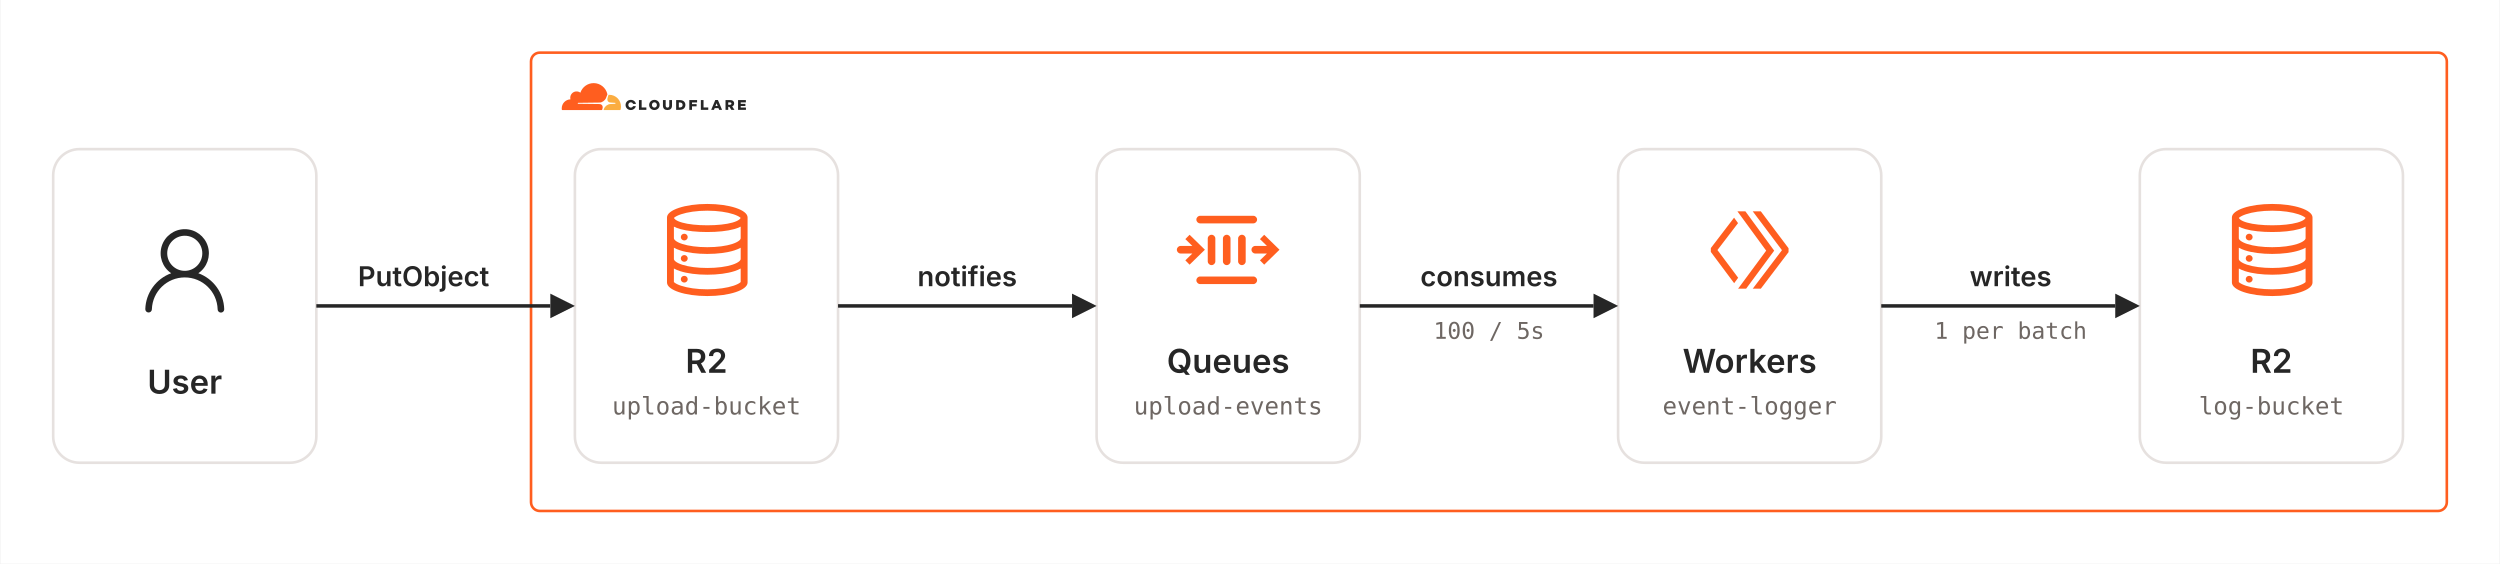
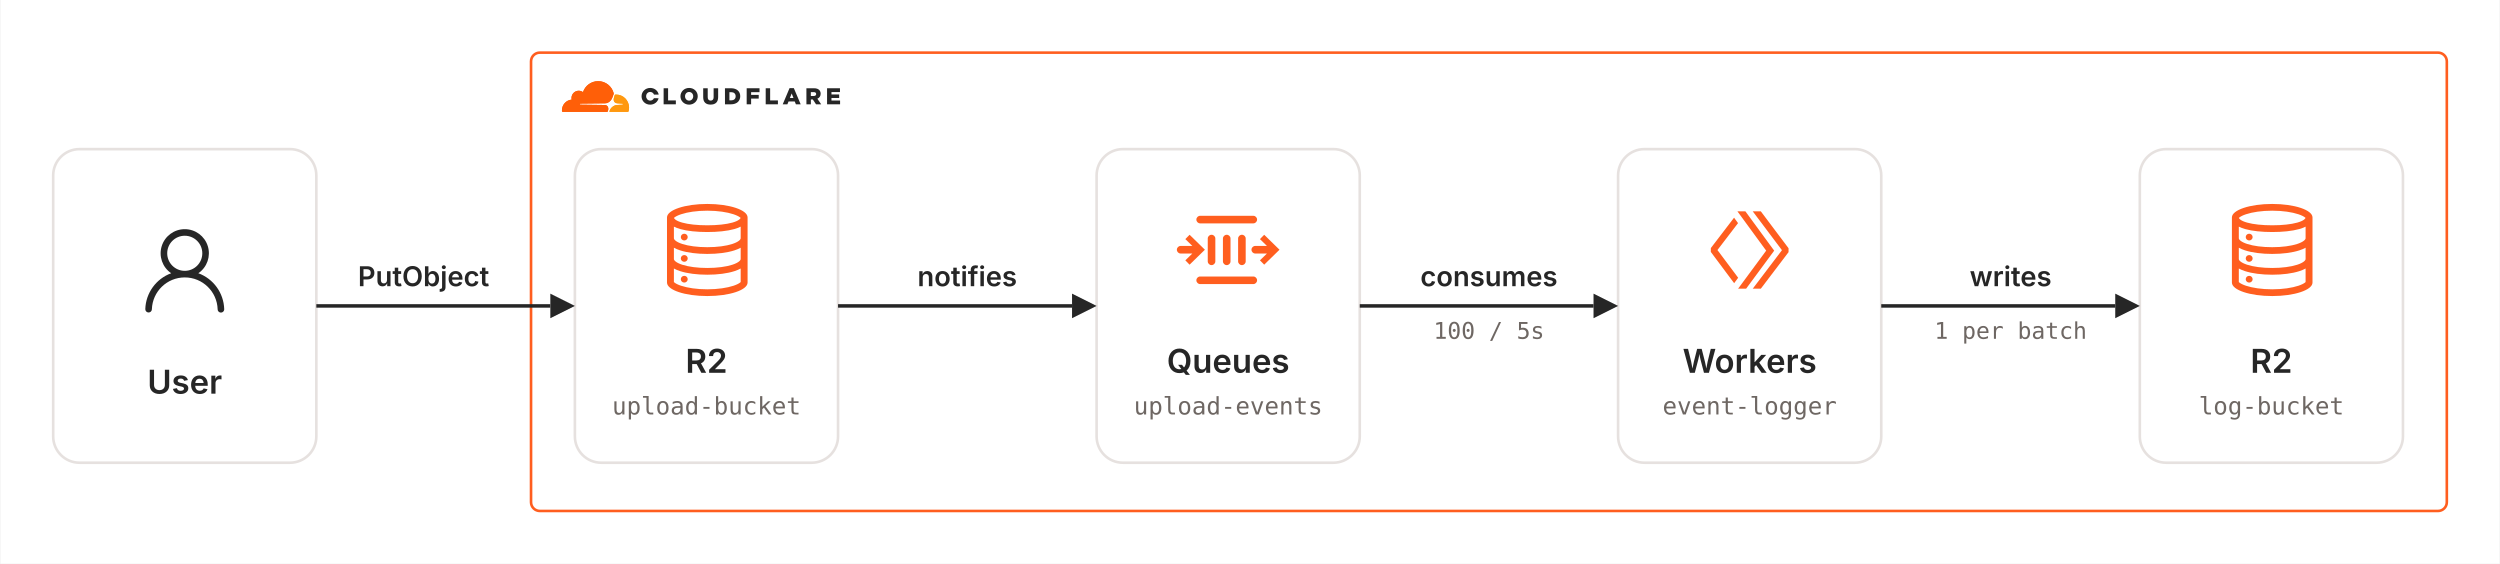
<svg xmlns="http://www.w3.org/2000/svg" width="1140" height="257" viewBox="16.0 -4.0 1139.5 257.0" style="background:#FFFFFF" role="img">
  <defs>
    <marker id="ar-76a83a" viewBox="0 0 10 10" refX="0" refY="5" markerWidth="7" markerHeight="7" orient="auto-start-reverse">
      <path d="M0 0 10 5 0 10z" fill="#262626" />
    </marker>
    <marker id="ok-76a83a" viewBox="0 0 10 10" refX="0" refY="5" markerWidth="7" markerHeight="7" orient="auto-start-reverse">
      <path d="M0 0 10 5 0 10z" fill="#1A7F52" />
    </marker>
  </defs>
  <rect x="16.0" y="-4.0" width="1139.5" height="257.0" fill="#FFFFFF" />
  <rect x="257.9" y="20.0" width="873.6" height="209.0" rx="4" fill="none" stroke="#FF5E1F" stroke-width="1.2" />
-   <g transform="translate(271.9,33.9) scale(0.36221) translate(-0.09,-3.013)">
-     <g clip-path="url(#cf-a)">
-       <path d="m51.027 36.435.378-1.33c.459-1.573.288-3.038-.477-4.105-.702-.986-1.872-1.564-3.294-1.637l-26.907-.343a.526.526 0 0 1-.423-.226.544.544 0 0 1-.054-.489c.09-.262.35-.47.62-.479l27.151-.343c3.222-.145 6.705-2.776 7.929-5.977l1.547-4.07a.895.895 0 0 0 .063-.343c0-.064-.009-.127-.018-.19-1.745-7.948-8.81-13.89-17.242-13.89-7.775 0-14.38 5.046-16.747 12.054a7.947 7.947 0 0 0-5.589-1.555c-3.734.37-6.731 3.39-7.1 7.143a7.996 7.996 0 0 0 .207 2.795C4.978 23.63.09 28.649.09 34.807c0 .56.046 1.103.118 1.646a.525.525 0 0 0 .522.452l49.666.009h.018a.663.663 0 0 0 .612-.48Z" fill="#FF5E1F" />
-       <path d="M59.99 17.736c-.251 0-.495.01-.746.018a.248.248 0 0 0-.117.027.433.433 0 0 0-.27.29l-1.062 3.671c-.46 1.573-.288 3.038.477 4.105.702.986 1.872 1.565 3.293 1.637l5.733.344c.17.009.315.09.405.226a.546.546 0 0 1 .063.488c-.09.262-.351.47-.621.48l-5.958.343c-3.23.154-6.722 2.776-7.946 5.977l-.432 1.13a.32.32 0 0 0 .28.434h20.527a.56.56 0 0 0 .53-.398c.36-1.275.55-2.613.55-4.005 0-8.148-6.588-14.767-14.706-14.767Z" fill="#FBAD41" />
-       <path d="M97.309 24.363h3.392v9.323h5.94v2.984h-9.332V24.363ZM110.16 30.55v-.037c0-3.535 2.835-6.402 6.614-6.402 3.781 0 6.579 2.83 6.579 6.366v.036c0 3.536-2.834 6.402-6.614 6.402s-6.579-2.83-6.579-6.365Zm9.728 0v-.037c0-1.772-1.277-3.327-3.149-3.327-1.854 0-3.096 1.51-3.096 3.291v.036c0 1.773 1.278 3.328 3.131 3.328 1.873 0 3.114-1.51 3.114-3.291ZM127.51 31.272v-6.909h3.446v6.845c0 1.773.891 2.623 2.259 2.623 1.367 0 2.259-.805 2.259-2.532v-6.927h3.446V31.2c0 3.979-2.258 5.715-5.741 5.715-3.483-.018-5.669-1.79-5.669-5.642ZM144.123 24.363h4.724c4.375 0 6.912 2.532 6.912 6.086v.036c0 3.554-2.574 6.194-6.984 6.194h-4.652V24.363Zm4.779 9.287c2.033 0 3.375-1.121 3.375-3.11v-.037c0-1.971-1.35-3.11-3.375-3.11h-1.386v6.257h1.386ZM160.689 24.363h9.81v2.984h-6.407v2.098h5.795v2.83h-5.795v4.395h-3.403V24.363ZM175.225 24.363h3.392v9.323h5.931v2.984h-9.323V24.363ZM193.429 24.273h3.276l5.219 12.398h-3.645l-.891-2.198h-4.724l-.873 2.198h-3.572l5.21-12.398Zm2.97 7.542-1.368-3.5-1.386 3.5h2.754ZM206.289 24.363h5.796c1.871 0 3.168.498 3.987 1.338.719.706 1.088 1.655 1.088 2.867v.036c0 1.881-.999 3.129-2.519 3.78l2.924 4.295h-3.923l-2.467-3.725h-1.493v3.725h-3.393V24.363Zm5.633 5.905c1.152 0 1.819-.56 1.819-1.456v-.036c0-.968-.703-1.456-1.836-1.456h-2.223v2.957h2.24v-.009ZM222.057 24.363h9.853v2.903h-6.488v1.863h5.876v2.685h-5.876v1.953H232v2.903h-9.943V24.363ZM89.875 31.996c-.477 1.076-1.476 1.845-2.808 1.845-1.853 0-3.131-1.546-3.131-3.328v-.036c0-1.772 1.242-3.291 3.095-3.291 1.395 0 2.466.868 2.916 2.043h3.582c-.576-2.93-3.132-5.118-6.462-5.118-3.78 0-6.614 2.867-6.614 6.402v.037c0 3.535 2.799 6.366 6.578 6.366 3.231 0 5.76-2.107 6.426-4.929h-3.582v.01Z" fill="#262626" />
+   <g transform="translate(271.9,33.0) scale(0.4667)" fill="#FF5E1F">
+     <g clip-path="url(#8f4f27-cf-logo-clip0_746_2)">
+       <path fill="#ff9910" d="M53.12 13.125c6.997 0 12.668 5.708 12.668 12.75 0 1.255-.18 2.468-.516 3.614a.72.72 0 0 1-.694.511H46.953a.375.375 0 0 1-.348-.51l.337-.882c1.076-2.833 4.146-5.154 6.987-5.29l5.384-.277a.543.543 0 0 0 .514-.544.543.543 0 0 0-.51-.544l-5.056-.299c-2.718-.14-4.046-2.56-3.315-5.081l.842-2.902a.72.72 0 0 1 .646-.527q.34-.02.686-.019" />
+       <path fill="#ff5f08" d="M35.609 0c7.295 0 13.424 5.025 15.157 11.824.073.285.05.586-.054.862l-1.388 3.677c-1.076 2.833-3.842 5.29-6.97 5.29l-24.105.278a.533.533 0 0 0-.525.535c0 .293.234.531.524.535l23.765.316c2.724 0 4.046 2.56 3.316 5.081l-.307 1.061a.75.75 0 0 1-.716.541H.964a.71.71 0 0 1-.718-.646 11 11 0 0 1-.034-.854c0-5.476 4.166-9.973 9.482-10.456a7.2 7.2 0 0 1-.167-1.544c0-3.935 3.17-7.125 7.08-7.125 1.555 0 2.994.506 4.162 1.362C22.849 4.497 28.707 0 35.609 0" />
+       <path fill="#ff9910" d="M53.12 13.125c6.997 0 12.668 5.708 12.668 12.75 0 1.255-.18 2.468-.516 3.614a.72.72 0 0 1-.694.511H46.953a.375.375 0 0 1-.348-.51l.337-.882c1.076-2.833 4.146-5.154 6.987-5.29l5.384-.277a.543.543 0 0 0 .514-.544.543.543 0 0 0-.51-.544l-5.056-.299c-2.718-.14-4.046-2.56-3.315-5.081l.842-2.902a.72.72 0 0 1 .646-.527q.34-.02.686-.019" />
+       <path fill="#ff5f08" d="M35.609 0c7.295 0 13.424 5.025 15.157 11.824.073.285.05.586-.054.862l-1.388 3.677c-1.076 2.833-3.842 5.29-6.97 5.29l-24.105.278a.533.533 0 0 0-.525.535c0 .293.234.531.524.535l23.765.316c2.724 0 4.046 2.56 3.316 5.081l-.307 1.061a.75.75 0 0 1-.716.541H.964a.71.71 0 0 1-.718-.646 11 11 0 0 1-.034-.854c0-5.476 4.166-9.973 9.482-10.456a7.2 7.2 0 0 1-.167-1.544c0-3.935 3.17-7.125 7.08-7.125 1.555 0 2.994.506 4.162 1.362C22.849 4.497 28.707 0 35.609 0" />
    </g>
    <defs>
-       <clipPath id="cf-a">
-         <path d="M.092 2H232v35.929H.092z" fill="none" />
+       <clipPath id="8f4f27-cf-logo-clip0_746_2">
+         <path fill="#fff" d="M0 0h66v30H0z" />
      </clipPath>
    </defs>
+   </g>
+   <g transform="translate(308.3,36.1) scale(0.1305)" fill="#262626">
+     <path d="M77.102 1.1H92.701V43.6H119.802V57.2H77.102V1.1Z" fill="#262626" />
+     <path d="M135.898 29.3V29.2C135.898 13.1 148.898 0 166.198 0C183.498 0 196.298 12.9 196.298 29V29.2C196.298 45.3 183.298 58.4 165.998 58.4C148.798 58.3 135.898 45.4 135.898 29.3ZM180.498 29.3V29.2C180.498 21.1 174.698 14.1 166.098 14.1C157.598 14.1 151.898 21 151.898 29.1V29.3C151.898 37.4 157.698 44.4 166.198 44.4C174.798 44.3 180.498 37.4 180.498 29.3Z" fill="#262626" />
+     <path d="M215.398 32.6V1.1H231.198V32.3C231.198 40.4 235.298 44.2 241.498 44.2C247.698 44.2 251.798 40.5 251.798 32.7V1.1H267.598V32.2C267.598 50.3 257.298 58.2 241.298 58.2C225.398 58.3 215.398 50.2 215.398 32.6Z" fill="#262626" />
+     <path d="M291.398 1.1H313.098C333.098 1.1 344.798 12.6 344.798 28.8V29C344.798 45.2 332.998 57.2 312.798 57.2H291.498L291.398 1.1ZM313.298 43.4C322.598 43.4 328.798 38.3 328.798 29.2V29C328.798 20 322.598 14.8 313.298 14.8H306.998V43.3L313.298 43.4Z" fill="#262626" />
+     <path d="M367.297 1.1H412.197V14.8H382.797V24.3H409.397V37.2H382.797V57.2H367.297V1.1Z" fill="#262626" />
+     <path d="M433.797 1.1H449.297V43.6H476.497V57.2H433.797V1.1Z" fill="#262626" />
+     <path d="M517.097 0.699H532.097L555.997 57.199H539.297L535.197 47.199H513.597L509.597 57.199H493.297L517.097 0.699ZM530.797 35.099L524.597 19.199L518.297 35.099H530.797Z" fill="#262626" />
+     <path d="M576 1.1H602.5C611.1 1.1 617 3.3 620.8 7.2C624.1 10.4 625.8 14.7 625.8 20.3V20.5C625.8 29.1 621.2 34.8 614.3 37.7L627.7 57.3H609.7L598.4 40.3H591.6V57.3H576.1L576 1.1ZM601.8 28.1C607.1 28.1 610.1 25.5 610.1 21.5V21.2C610.1 16.8 606.9 14.6 601.7 14.6H591.5V28.1H601.8Z" fill="#262626" />
+     <path d="M648.203 1.1H693.303V14.4H663.603V22.8H690.503V35.1H663.603V44H693.703V57.2H648.203V1.1Z" fill="#262626" />
+     <path d="M43.1 35.9C40.9 40.8 36.3 44.3 30.3 44.3C21.8 44.3 16 37.2 16 29.2V29C16 20.9 21.7 14 30.2 14C36.6 14 41.5 17.9 43.5 23.3H59.9C57.3 9.9 45.5 0 30.3 0C13 0 0 13.1 0 29.2V29.4C0 45.5 12.8 58.4 30.1 58.4C44.9 58.4 56.5 48.8 59.5 36L43.1 35.9Z" fill="#262626" />
  </g>
  <rect x="40.0" y="64.0" width="120.0" height="143.0" rx="12" fill="#FFFFFF" stroke="#E6E1DF" stroke-width="1.2" />
  <g transform="translate(76.0,95.5) scale(2)" fill="#262626">
    <path d="M12 2.5a5.5 5.5 0 0 1 3.096 10.047 9.005 9.005 0 0 1 5.9 8.181.75.75 0 1 1-1.499.044 7.5 7.5 0 0 0-14.993 0 .75.75 0 0 1-1.5-.045 9.005 9.005 0 0 1 5.9-8.18A5.5 5.5 0 0 1 12 2.5ZM8 8a4 4 0 1 0 8 0 4 4 0 0 0-8 0Z" />
  </g>
  <text x="100.0" y="175.5" font-family="'Inter Variable', 'Inter', system-ui, -apple-system, 'Segoe UI', Roboto, sans-serif" font-size="15" fill="#262626" font-weight="600" text-anchor="middle">User</text>
  <rect x="277.9" y="64.0" width="120.0" height="143.0" rx="12" fill="#FFFFFF" stroke="#E6E1DF" stroke-width="1.2" />
  <g transform="translate(313.9,86.0) scale(1.2)" fill="#FF5E1F">
    <path fill-rule="evenodd" d="M30.289 6.423c-2.43-.813-5.958-1.362-9.977-1.362-4.018 0-7.545.549-9.976 1.362-1.228.41-2.033.842-2.48 1.195q-.14.111-.204.18c.052.171.196.395.562.67.524.394 1.372.783 2.563 1.119 2.368.666 5.731 1.023 9.536 1.023s7.167-.357 9.535-1.023c1.191-.336 2.04-.725 2.563-1.119.366-.275.51-.499.562-.67a2 2 0 0 0-.204-.18c-.447-.353-1.252-.784-2.48-1.195m-20.24 5.624c-.885-.25-1.71-.552-2.424-.922v4.393c0 .196.097.514.625.941.535.433 1.391.869 2.576 1.252 2.36.764 5.71 1.222 9.486 1.222 3.778 0 7.128-.458 9.487-1.222 1.185-.383 2.041-.82 2.576-1.252.528-.427.625-.745.625-.94v-4.394c-.715.37-1.539.673-2.424.922-2.7.76-6.336 1.124-10.264 1.124s-7.564-.364-10.263-1.124m25.576 3.471V7.622c0-2.829-6.856-5.122-15.313-5.122C11.857 2.5 5 4.793 5 7.622v24.756c0 2.829 6.856 5.122 15.313 5.122 8.456 0 15.312-2.293 15.312-5.122zM33 19.134c-.7.393-1.505.726-2.375 1.008-2.708.877-6.358 1.352-10.313 1.352-3.954 0-7.604-.475-10.312-1.352-.87-.282-1.676-.615-2.375-1.008v4.28c0 .196.097.514.625.942.535.432 1.391.868 2.576 1.252 2.36.763 5.71 1.221 9.486 1.221 3.778 0 7.128-.458 9.487-1.221 1.185-.384 2.041-.82 2.576-1.252.528-.428.625-.746.625-.941v-4.28Zm-23 8.904c-.87-.281-1.676-.615-2.375-1.007v5.143c.044.048.116.117.231.208.447.353 1.252.785 2.48 1.195 2.43.813 5.958 1.362 9.976 1.362s7.546-.549 9.977-1.362c1.228-.41 2.033-.842 2.48-1.195a2 2 0 0 0 .231-.208v-5.143c-.7.392-1.505.726-2.375 1.007-2.708.877-6.358 1.352-10.313 1.352-3.954 0-7.604-.475-10.312-1.352m23.06 4.06-.01.016zm-25.495 0 .01.016zm3.997-15.726c.725 0 1.313-.573 1.313-1.28s-.588-1.281-1.313-1.281c-.724 0-1.312.573-1.312 1.28s.588 1.281 1.313 1.281Zm1.313 6.83c0 .706-.588 1.28-1.313 1.28-.724 0-1.312-.574-1.312-1.28 0-.708.588-1.281 1.313-1.281.724 0 1.312.573 1.312 1.28Zm-1.313 9.176c.725 0 1.313-.573 1.313-1.28s-.588-1.28-1.313-1.28c-.724 0-1.312.572-1.312 1.28 0 .707.588 1.28 1.313 1.28Z" clip-rule="evenodd" />
  </g>
  <text x="337.9" y="166.0" font-family="'Inter Variable', 'Inter', system-ui, -apple-system, 'Segoe UI', Roboto, sans-serif" font-size="15" fill="#262626" font-weight="600" text-anchor="middle">R2</text>
  <text x="337.9" y="185.0" font-family="'JetBrains Mono Variable', 'JetBrains Mono', ui-monospace, 'Cascadia Code', 'Source Code Pro', Menlo, Consolas, monospace" font-size="11" fill="#6E6763" font-weight="400" text-anchor="middle">upload-bucket</text>
  <rect x="515.8" y="64.0" width="120.0" height="143.0" rx="12" fill="#FFFFFF" stroke="#E6E1DF" stroke-width="1.2" />
  <g transform="translate(551.8,86.0) scale(1.2)" fill="#FF5E1F">
    <path d="M11.154 19.894 5.33 14.21l-1.612 1.65 2.656 2.594H1.942a1.442 1.442 0 1 0 0 2.884h4.433L3.72 23.927l1.61 1.653 5.823-5.685Zm28.352 0-5.823-5.685-1.612 1.65 2.656 2.594h-4.433a1.442 1.442 0 1 0 0 2.884h4.433l-2.655 2.591 1.611 1.651z" />
    <rect width="23.07" height="2.884" x="7.911" y="7" rx="1.442" />
    <rect width="23.07" height="2.884" x="7.911" y="30.07" rx="1.442" />
    <path d="M13.679 14.21c.796 0 1.442.645 1.442 1.441v8.651a1.442 1.442 0 1 1-2.884 0v-8.65c0-.797.646-1.443 1.442-1.443Zm5.767 0c.797 0 1.442.645 1.442 1.441v8.651a1.442 1.442 0 1 1-2.884 0v-8.65c0-.797.646-1.443 1.442-1.443Zm5.768 0c.796 0 1.442.645 1.442 1.441v8.651a1.442 1.442 0 1 1-2.884 0v-8.65c0-.797.645-1.443 1.442-1.443Z" />
  </g>
  <text x="575.8" y="166.0" font-family="'Inter Variable', 'Inter', system-ui, -apple-system, 'Segoe UI', Roboto, sans-serif" font-size="15" fill="#262626" font-weight="600" text-anchor="middle">Queues</text>
  <text x="575.8" y="185.0" font-family="'JetBrains Mono Variable', 'JetBrains Mono', ui-monospace, 'Cascadia Code', 'Source Code Pro', Menlo, Consolas, monospace" font-size="11" fill="#6E6763" font-weight="400" text-anchor="middle">upload-events</text>
  <rect x="753.6" y="64.0" width="120.0" height="143.0" rx="12" fill="#FFFFFF" stroke="#E6E1DF" stroke-width="1.2" />
  <g transform="translate(790.1,86.0) scale(0.9796)" fill="#FF5E1F">
    <path d="m18.63 37.418-9.645-12.9 9.592-12.533-1.852-2.527L5.917 23.595l-.015 1.808 10.86 14.542z" />
    <path d="M21.997 6.503h-3.712l13.387 18.3-13.072 17.7h3.735L35.4 24.81z" />
    <path d="M29.175 6.503h-3.758l13.598 18.082-13.598 17.918h3.765l12.908-17.01v-1.808z" />
  </g>
  <text x="813.6" y="166.0" font-family="'Inter Variable', 'Inter', system-ui, -apple-system, 'Segoe UI', Roboto, sans-serif" font-size="15" fill="#262626" font-weight="600" text-anchor="middle">Workers</text>
  <text x="813.6" y="185.0" font-family="'JetBrains Mono Variable', 'JetBrains Mono', ui-monospace, 'Cascadia Code', 'Source Code Pro', Menlo, Consolas, monospace" font-size="11" fill="#6E6763" font-weight="400" text-anchor="middle">event-logger</text>
  <rect x="991.5" y="64.0" width="120.0" height="143.0" rx="12" fill="#FFFFFF" stroke="#E6E1DF" stroke-width="1.2" />
  <g transform="translate(1027.5,86.0) scale(1.2)" fill="#FF5E1F">
    <path fill-rule="evenodd" d="M30.289 6.423c-2.43-.813-5.958-1.362-9.977-1.362-4.018 0-7.545.549-9.976 1.362-1.228.41-2.033.842-2.48 1.195q-.14.111-.204.18c.052.171.196.395.562.67.524.394 1.372.783 2.563 1.119 2.368.666 5.731 1.023 9.536 1.023s7.167-.357 9.535-1.023c1.191-.336 2.04-.725 2.563-1.119.366-.275.51-.499.562-.67a2 2 0 0 0-.204-.18c-.447-.353-1.252-.784-2.48-1.195m-20.24 5.624c-.885-.25-1.71-.552-2.424-.922v4.393c0 .196.097.514.625.941.535.433 1.391.869 2.576 1.252 2.36.764 5.71 1.222 9.486 1.222 3.778 0 7.128-.458 9.487-1.222 1.185-.383 2.041-.82 2.576-1.252.528-.427.625-.745.625-.94v-4.394c-.715.37-1.539.673-2.424.922-2.7.76-6.336 1.124-10.264 1.124s-7.564-.364-10.263-1.124m25.576 3.471V7.622c0-2.829-6.856-5.122-15.313-5.122C11.857 2.5 5 4.793 5 7.622v24.756c0 2.829 6.856 5.122 15.313 5.122 8.456 0 15.312-2.293 15.312-5.122zM33 19.134c-.7.393-1.505.726-2.375 1.008-2.708.877-6.358 1.352-10.313 1.352-3.954 0-7.604-.475-10.312-1.352-.87-.282-1.676-.615-2.375-1.008v4.28c0 .196.097.514.625.942.535.432 1.391.868 2.576 1.252 2.36.763 5.71 1.221 9.486 1.221 3.778 0 7.128-.458 9.487-1.221 1.185-.384 2.041-.82 2.576-1.252.528-.428.625-.746.625-.941v-4.28Zm-23 8.904c-.87-.281-1.676-.615-2.375-1.007v5.143c.044.048.116.117.231.208.447.353 1.252.785 2.48 1.195 2.43.813 5.958 1.362 9.976 1.362s7.546-.549 9.977-1.362c1.228-.41 2.033-.842 2.48-1.195a2 2 0 0 0 .231-.208v-5.143c-.7.392-1.505.726-2.375 1.007-2.708.877-6.358 1.352-10.313 1.352-3.954 0-7.604-.475-10.312-1.352m23.06 4.06-.01.016zm-25.495 0 .01.016zm3.997-15.726c.725 0 1.313-.573 1.313-1.28s-.588-1.281-1.313-1.281c-.724 0-1.312.573-1.312 1.28s.588 1.281 1.313 1.281Zm1.313 6.83c0 .706-.588 1.28-1.313 1.28-.724 0-1.312-.574-1.312-1.28 0-.708.588-1.281 1.313-1.281.724 0 1.312.573 1.312 1.28Zm-1.313 9.176c.725 0 1.313-.573 1.313-1.28s-.588-1.28-1.313-1.28c-.724 0-1.312.572-1.312 1.28 0 .707.588 1.28 1.313 1.28Z" clip-rule="evenodd" />
  </g>
  <text x="1051.5" y="166.0" font-family="'Inter Variable', 'Inter', system-ui, -apple-system, 'Segoe UI', Roboto, sans-serif" font-size="15" fill="#262626" font-weight="600" text-anchor="middle">R2</text>
  <text x="1051.5" y="185.0" font-family="'JetBrains Mono Variable', 'JetBrains Mono', ui-monospace, 'Cascadia Code', 'Source Code Pro', Menlo, Consolas, monospace" font-size="11" fill="#6E6763" font-weight="400" text-anchor="middle">log-bucket</text>
  <line x1="160.0" y1="135.5" x2="266.7" y2="135.5" stroke="#262626" stroke-width="1.6" marker-end="url(#ar-76a83a)" />
  <text x="208.9" y="126.5" font-family="'Inter Variable', 'Inter', system-ui, -apple-system, 'Segoe UI', Roboto, sans-serif" font-size="12.5" fill="#262626" font-weight="600" text-anchor="middle">PutObject</text>
  <line x1="397.9" y1="135.5" x2="504.6" y2="135.5" stroke="#262626" stroke-width="1.6" marker-end="url(#ar-76a83a)" />
  <text x="456.8" y="126.5" font-family="'Inter Variable', 'Inter', system-ui, -apple-system, 'Segoe UI', Roboto, sans-serif" font-size="12.5" fill="#262626" font-weight="600" text-anchor="middle">notifies</text>
  <line x1="635.8" y1="135.5" x2="742.4" y2="135.5" stroke="#262626" stroke-width="1.6" marker-end="url(#ar-76a83a)" />
  <text x="694.7" y="126.5" font-family="'Inter Variable', 'Inter', system-ui, -apple-system, 'Segoe UI', Roboto, sans-serif" font-size="12.5" fill="#262626" font-weight="600" text-anchor="middle">consumes</text>
  <text x="694.7" y="150.5" font-family="'JetBrains Mono Variable', 'JetBrains Mono', ui-monospace, 'Cascadia Code', 'Source Code Pro', Menlo, Consolas, monospace" font-size="10.5" fill="#6E6763" font-weight="400" text-anchor="middle">100 / 5s</text>
  <line x1="873.6" y1="135.5" x2="980.3" y2="135.5" stroke="#262626" stroke-width="1.6" marker-end="url(#ar-76a83a)" />
  <text x="932.6" y="126.5" font-family="'Inter Variable', 'Inter', system-ui, -apple-system, 'Segoe UI', Roboto, sans-serif" font-size="12.5" fill="#262626" font-weight="600" text-anchor="middle">writes</text>
  <text x="932.6" y="150.5" font-family="'JetBrains Mono Variable', 'JetBrains Mono', ui-monospace, 'Cascadia Code', 'Source Code Pro', Menlo, Consolas, monospace" font-size="10.5" fill="#6E6763" font-weight="400" text-anchor="middle">1 per batch</text>
</svg>
